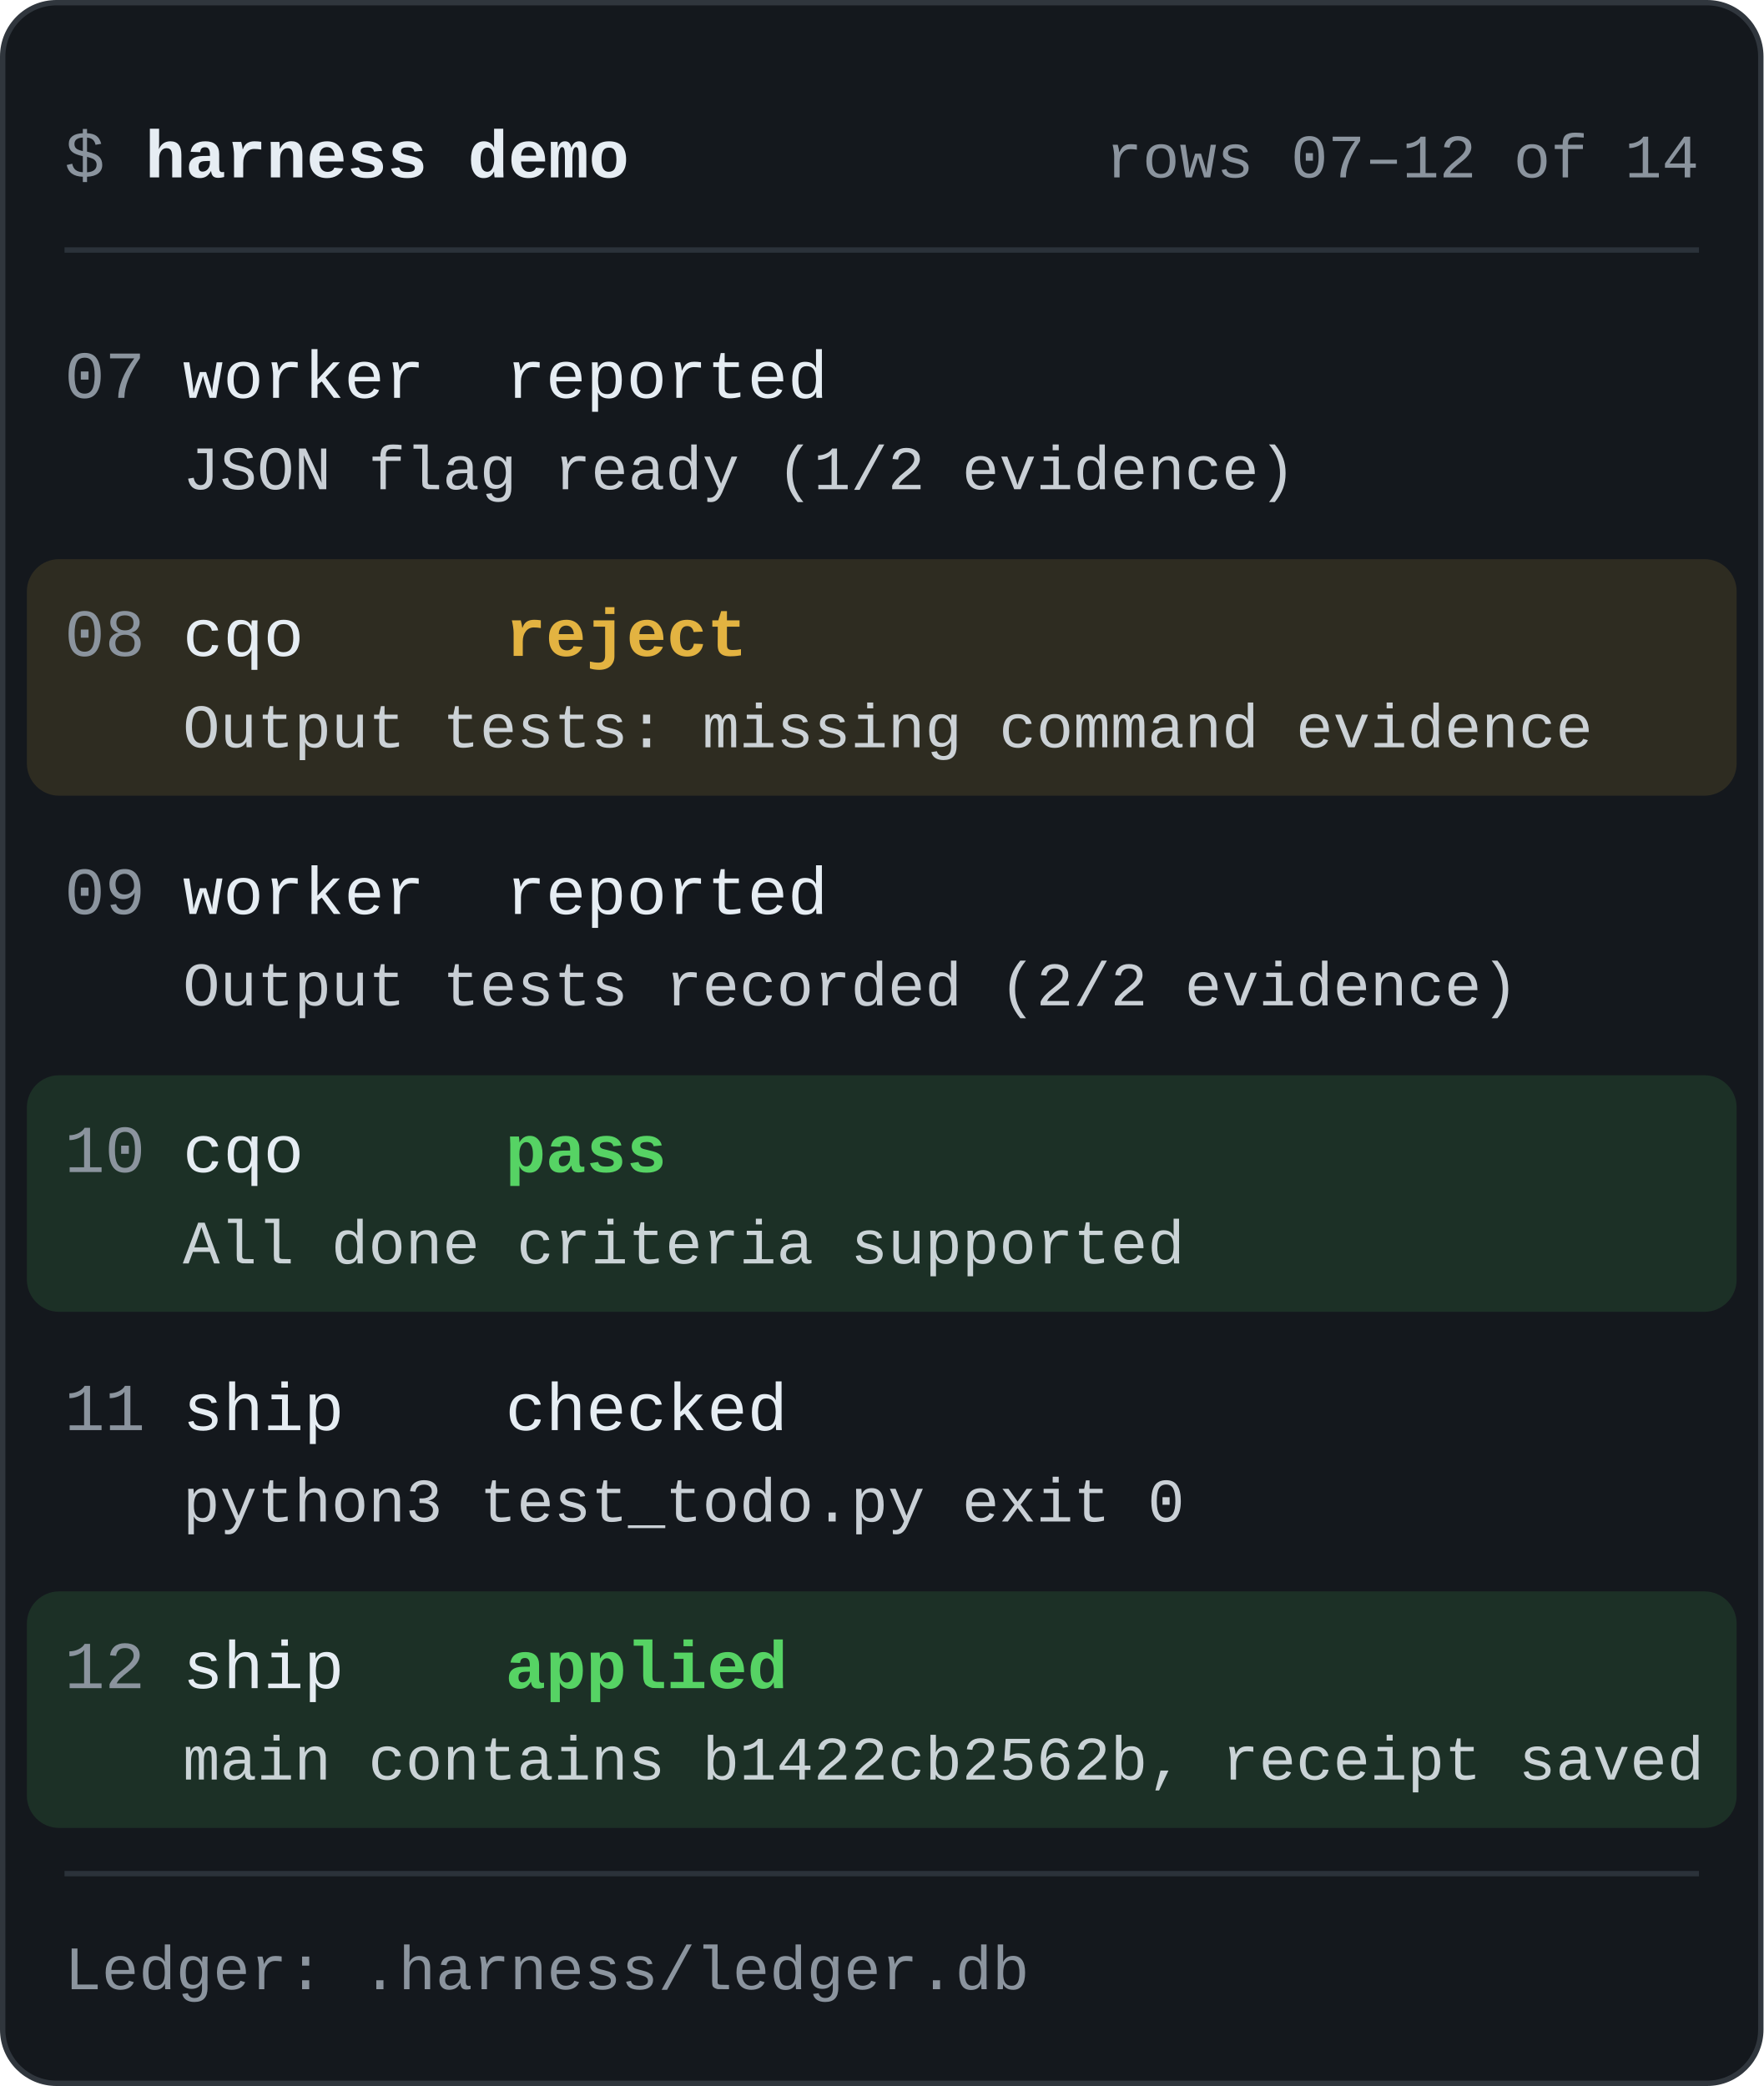
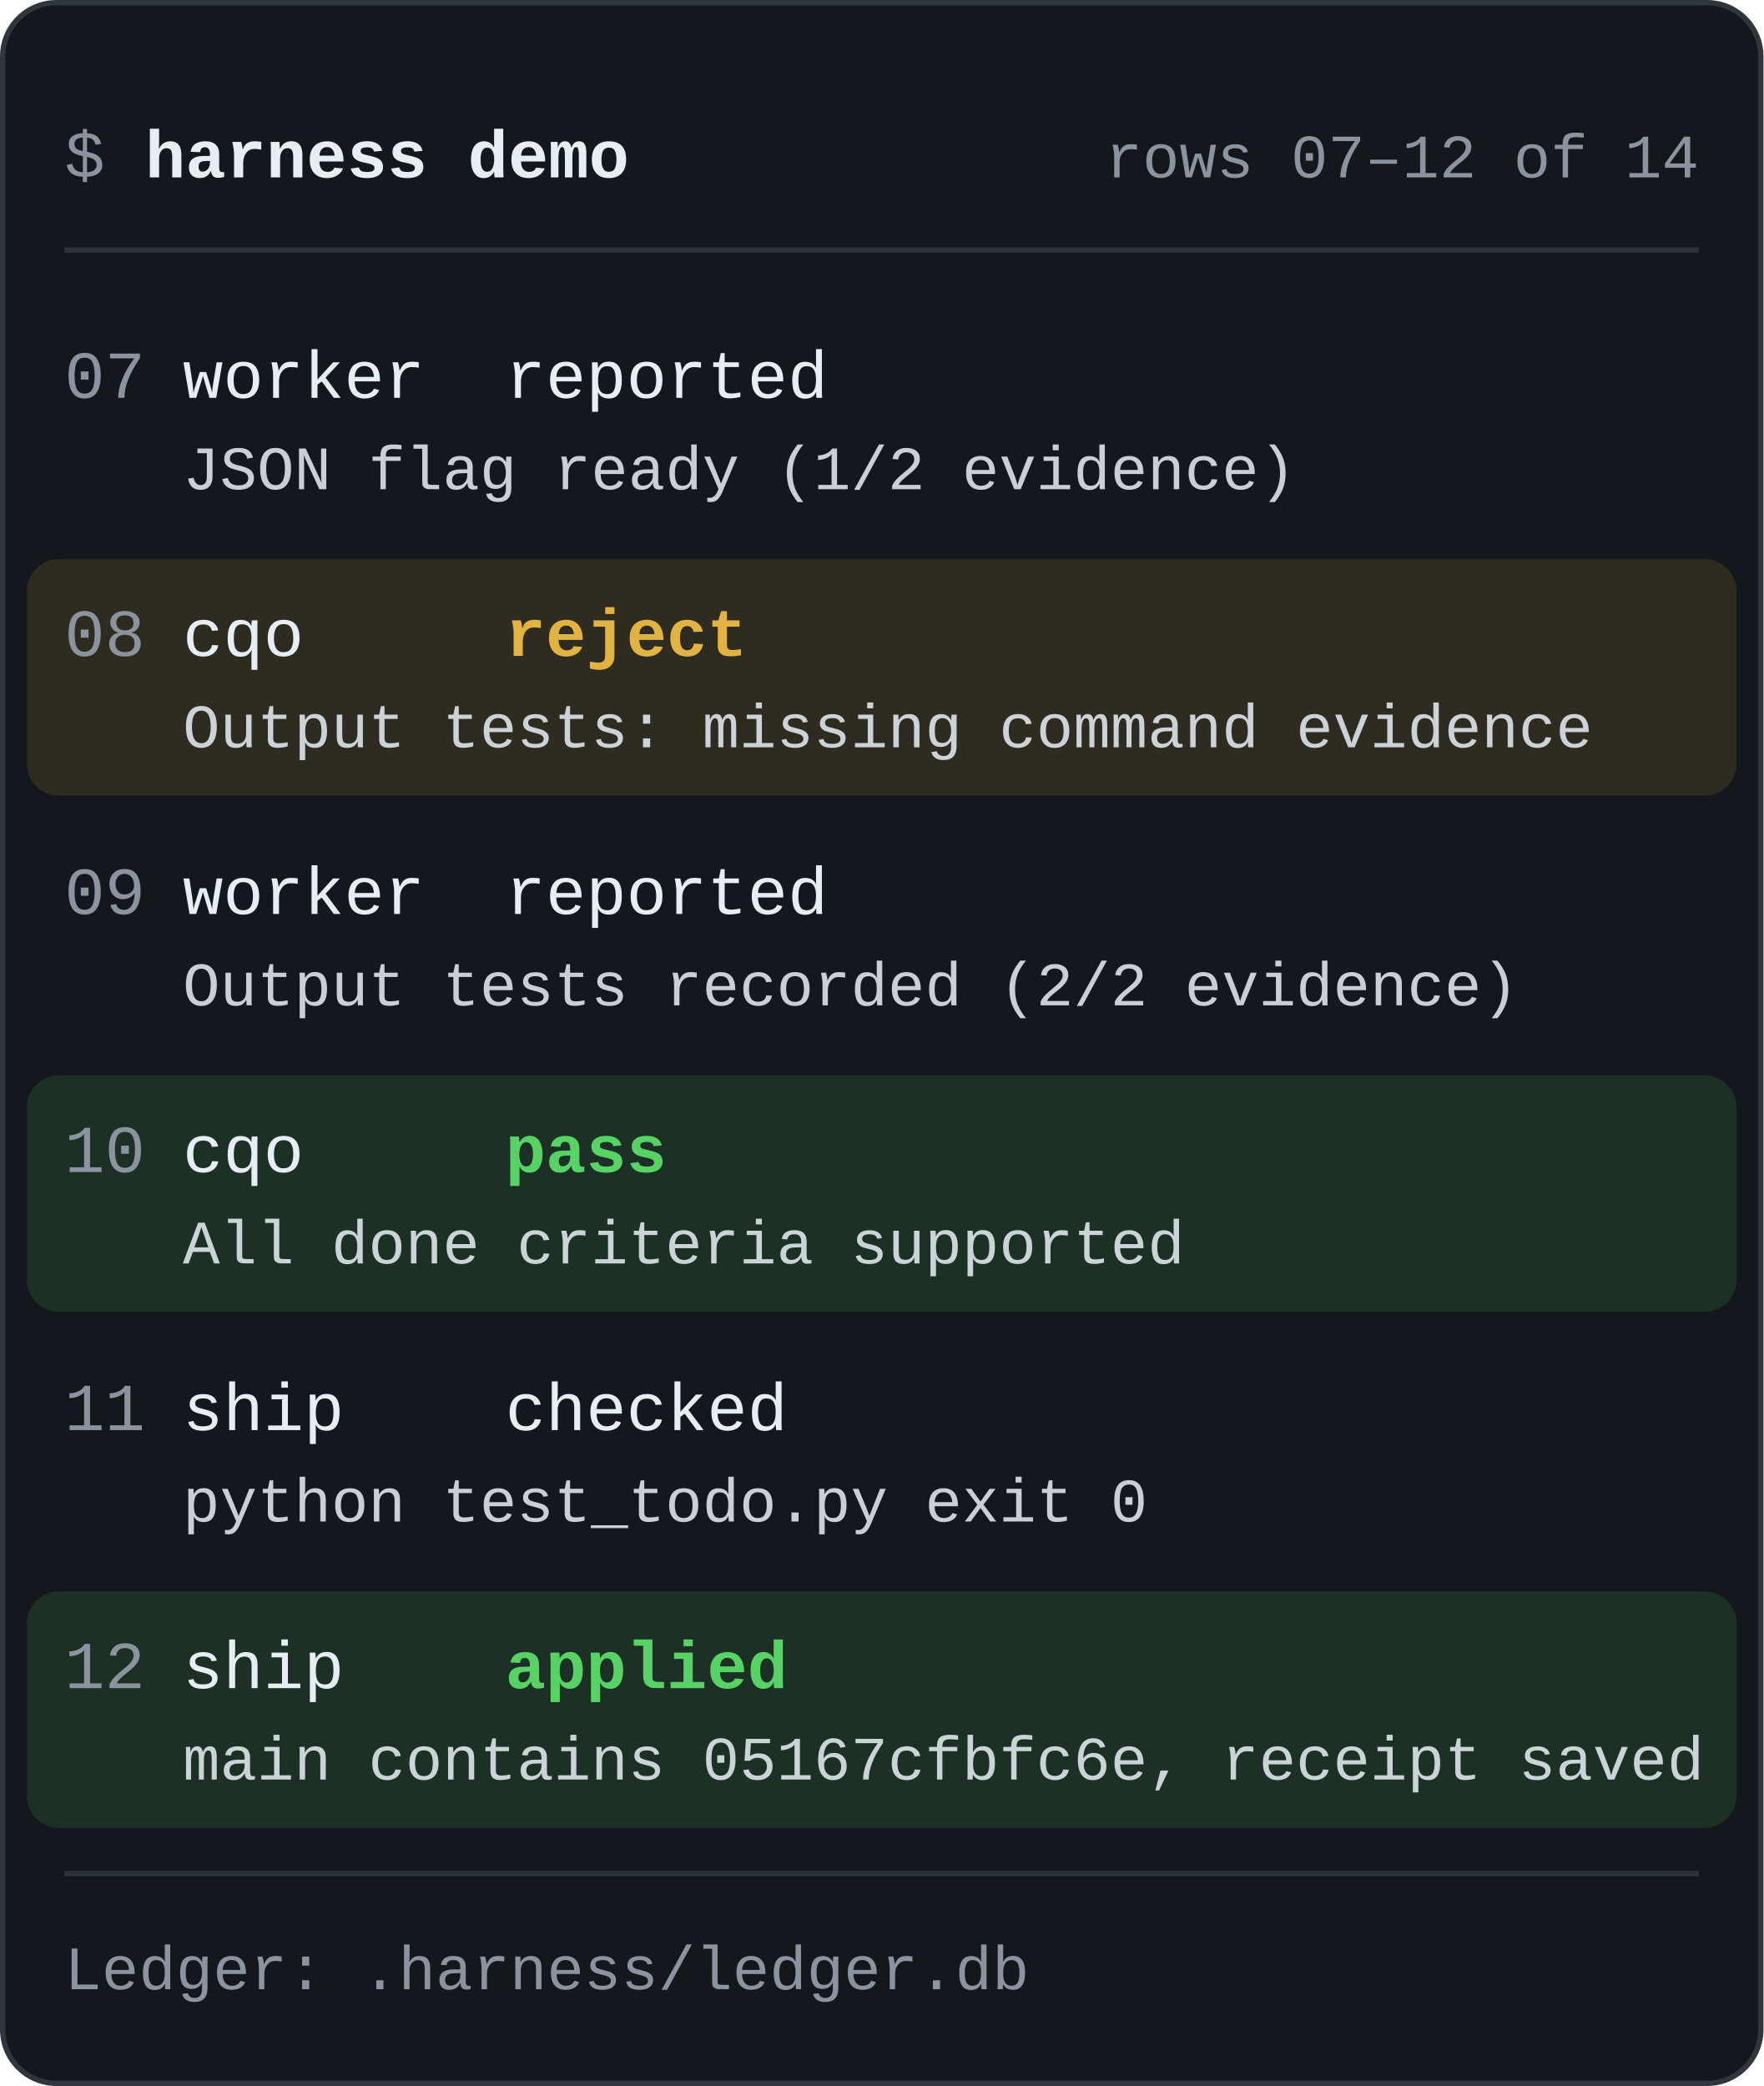
<svg xmlns="http://www.w3.org/2000/svg" viewBox="0 0 328 388" width="328" height="388" role="img" aria-label="The demo ledger, rows 07 to 12: worker reported; cqo reject; worker reported; cqo pass; ship checked; ship applied">
  <style>.r{animation:a .5s ease-out both}.b{animation:b .5s ease-out both}@keyframes a{from{opacity:.42}}@keyframes b{from{opacity:0}}.d0{animation-delay:0.9s}.d1{animation-delay:1.5s}.d2{animation-delay:2.1s}.d3{animation-delay:2.7s}.d4{animation-delay:3.3s}.d5{animation-delay:3.9s}@media (prefers-reduced-motion:reduce){.r,.b{animation:none}}</style>
  <rect x="0.5" y="0.5" width="327" height="387" rx="10" fill="#14181d" stroke="#30363d" stroke-width="1" />
  <text x="12" y="33" fill="#8b949e" font-family="ui-monospace,SFMono-Regular,'SF Mono',Menlo,Consolas,'Liberation Mono',monospace" font-size="12.5">$</text>
  <text x="27" y="33" fill="#e6edf3" font-family="ui-monospace,SFMono-Regular,'SF Mono',Menlo,Consolas,'Liberation Mono',monospace" font-size="12.5" font-weight="600">harness demo</text>
  <text x="316" y="33" fill="#8b949e" font-family="ui-monospace,SFMono-Regular,'SF Mono',Menlo,Consolas,'Liberation Mono',monospace" font-size="11.5" text-anchor="end">rows 07–12 of 14</text>
  <rect x="12" y="46" width="304" height="1" fill="#2b323a" />
  <g class="r d0">
    <text x="12" y="74" fill="#8b949e" font-family="ui-monospace,SFMono-Regular,'SF Mono',Menlo,Consolas,'Liberation Mono',monospace" font-size="12.5">07</text>
    <text x="34" y="74" fill="#e6edf3" font-family="ui-monospace,SFMono-Regular,'SF Mono',Menlo,Consolas,'Liberation Mono',monospace" font-size="12.5">worker</text>
    <text x="94" y="74" fill="#e6edf3" font-family="ui-monospace,SFMono-Regular,'SF Mono',Menlo,Consolas,'Liberation Mono',monospace" font-size="12.5">reported</text>
    <text x="34" y="91" fill="#e6edf3" font-family="ui-monospace,SFMono-Regular,'SF Mono',Menlo,Consolas,'Liberation Mono',monospace" font-size="11.5" fill-opacity=".86">JSON flag ready (1/2 evidence)</text>
  </g>
  <rect x="5" y="104" width="318" height="44" rx="6" fill="#e3b341" fill-opacity=".13" class="b d1" />
  <g class="r d1">
    <text x="12" y="122" fill="#8b949e" font-family="ui-monospace,SFMono-Regular,'SF Mono',Menlo,Consolas,'Liberation Mono',monospace" font-size="12.5">08</text>
    <text x="34" y="122" fill="#e6edf3" font-family="ui-monospace,SFMono-Regular,'SF Mono',Menlo,Consolas,'Liberation Mono',monospace" font-size="12.5">cqo</text>
    <text x="94" y="122" fill="#e3b341" font-family="ui-monospace,SFMono-Regular,'SF Mono',Menlo,Consolas,'Liberation Mono',monospace" font-size="12.5" font-weight="700">reject</text>
    <text x="34" y="139" fill="#e6edf3" font-family="ui-monospace,SFMono-Regular,'SF Mono',Menlo,Consolas,'Liberation Mono',monospace" font-size="11.5" fill-opacity=".86">Output tests: missing command evidence</text>
  </g>
  <g class="r d2">
    <text x="12" y="170" fill="#8b949e" font-family="ui-monospace,SFMono-Regular,'SF Mono',Menlo,Consolas,'Liberation Mono',monospace" font-size="12.5">09</text>
    <text x="34" y="170" fill="#e6edf3" font-family="ui-monospace,SFMono-Regular,'SF Mono',Menlo,Consolas,'Liberation Mono',monospace" font-size="12.5">worker</text>
    <text x="94" y="170" fill="#e6edf3" font-family="ui-monospace,SFMono-Regular,'SF Mono',Menlo,Consolas,'Liberation Mono',monospace" font-size="12.5">reported</text>
    <text x="34" y="187" fill="#e6edf3" font-family="ui-monospace,SFMono-Regular,'SF Mono',Menlo,Consolas,'Liberation Mono',monospace" font-size="11.5" fill-opacity=".86">Output tests recorded (2/2 evidence)</text>
  </g>
  <rect x="5" y="200" width="318" height="44" rx="6" fill="#56d364" fill-opacity=".13" class="b d3" />
  <g class="r d3">
    <text x="12" y="218" fill="#8b949e" font-family="ui-monospace,SFMono-Regular,'SF Mono',Menlo,Consolas,'Liberation Mono',monospace" font-size="12.5">10</text>
    <text x="34" y="218" fill="#e6edf3" font-family="ui-monospace,SFMono-Regular,'SF Mono',Menlo,Consolas,'Liberation Mono',monospace" font-size="12.5">cqo</text>
    <text x="94" y="218" fill="#56d364" font-family="ui-monospace,SFMono-Regular,'SF Mono',Menlo,Consolas,'Liberation Mono',monospace" font-size="12.5" font-weight="700">pass</text>
    <text x="34" y="235" fill="#e6edf3" font-family="ui-monospace,SFMono-Regular,'SF Mono',Menlo,Consolas,'Liberation Mono',monospace" font-size="11.5" fill-opacity=".86">All done criteria supported</text>
  </g>
  <g class="r d4">
    <text x="12" y="266" fill="#8b949e" font-family="ui-monospace,SFMono-Regular,'SF Mono',Menlo,Consolas,'Liberation Mono',monospace" font-size="12.5">11</text>
    <text x="34" y="266" fill="#e6edf3" font-family="ui-monospace,SFMono-Regular,'SF Mono',Menlo,Consolas,'Liberation Mono',monospace" font-size="12.5">ship</text>
    <text x="94" y="266" fill="#e6edf3" font-family="ui-monospace,SFMono-Regular,'SF Mono',Menlo,Consolas,'Liberation Mono',monospace" font-size="12.5">checked</text>
-     <text x="34" y="283" fill="#e6edf3" font-family="ui-monospace,SFMono-Regular,'SF Mono',Menlo,Consolas,'Liberation Mono',monospace" font-size="11.5" fill-opacity=".86">python3 test_todo.py exit 0</text>
+     <text x="34" y="283" fill="#e6edf3" font-family="ui-monospace,SFMono-Regular,'SF Mono',Menlo,Consolas,'Liberation Mono',monospace" font-size="11.5" fill-opacity=".86">python test_todo.py exit 0</text>
  </g>
  <rect x="5" y="296" width="318" height="44" rx="6" fill="#56d364" fill-opacity=".13" class="b d5" />
  <g class="r d5">
    <text x="12" y="314" fill="#8b949e" font-family="ui-monospace,SFMono-Regular,'SF Mono',Menlo,Consolas,'Liberation Mono',monospace" font-size="12.5">12</text>
    <text x="34" y="314" fill="#e6edf3" font-family="ui-monospace,SFMono-Regular,'SF Mono',Menlo,Consolas,'Liberation Mono',monospace" font-size="12.5">ship</text>
    <text x="94" y="314" fill="#56d364" font-family="ui-monospace,SFMono-Regular,'SF Mono',Menlo,Consolas,'Liberation Mono',monospace" font-size="12.5" font-weight="700">applied</text>
-     <text x="34" y="331" fill="#e6edf3" font-family="ui-monospace,SFMono-Regular,'SF Mono',Menlo,Consolas,'Liberation Mono',monospace" font-size="11.5" fill-opacity=".86">main contains b1422cb2562b, receipt saved</text>
+     <text x="34" y="331" fill="#e6edf3" font-family="ui-monospace,SFMono-Regular,'SF Mono',Menlo,Consolas,'Liberation Mono',monospace" font-size="11.5" fill-opacity=".86">main contains 05167cfbfc6e, receipt saved</text>
  </g>
  <rect x="12" y="348" width="304" height="1" fill="#2b323a" />
  <text x="12" y="370" fill="#8b949e" font-family="ui-monospace,SFMono-Regular,'SF Mono',Menlo,Consolas,'Liberation Mono',monospace" font-size="11.5">Ledger: .harness/ledger.db</text>
</svg>
